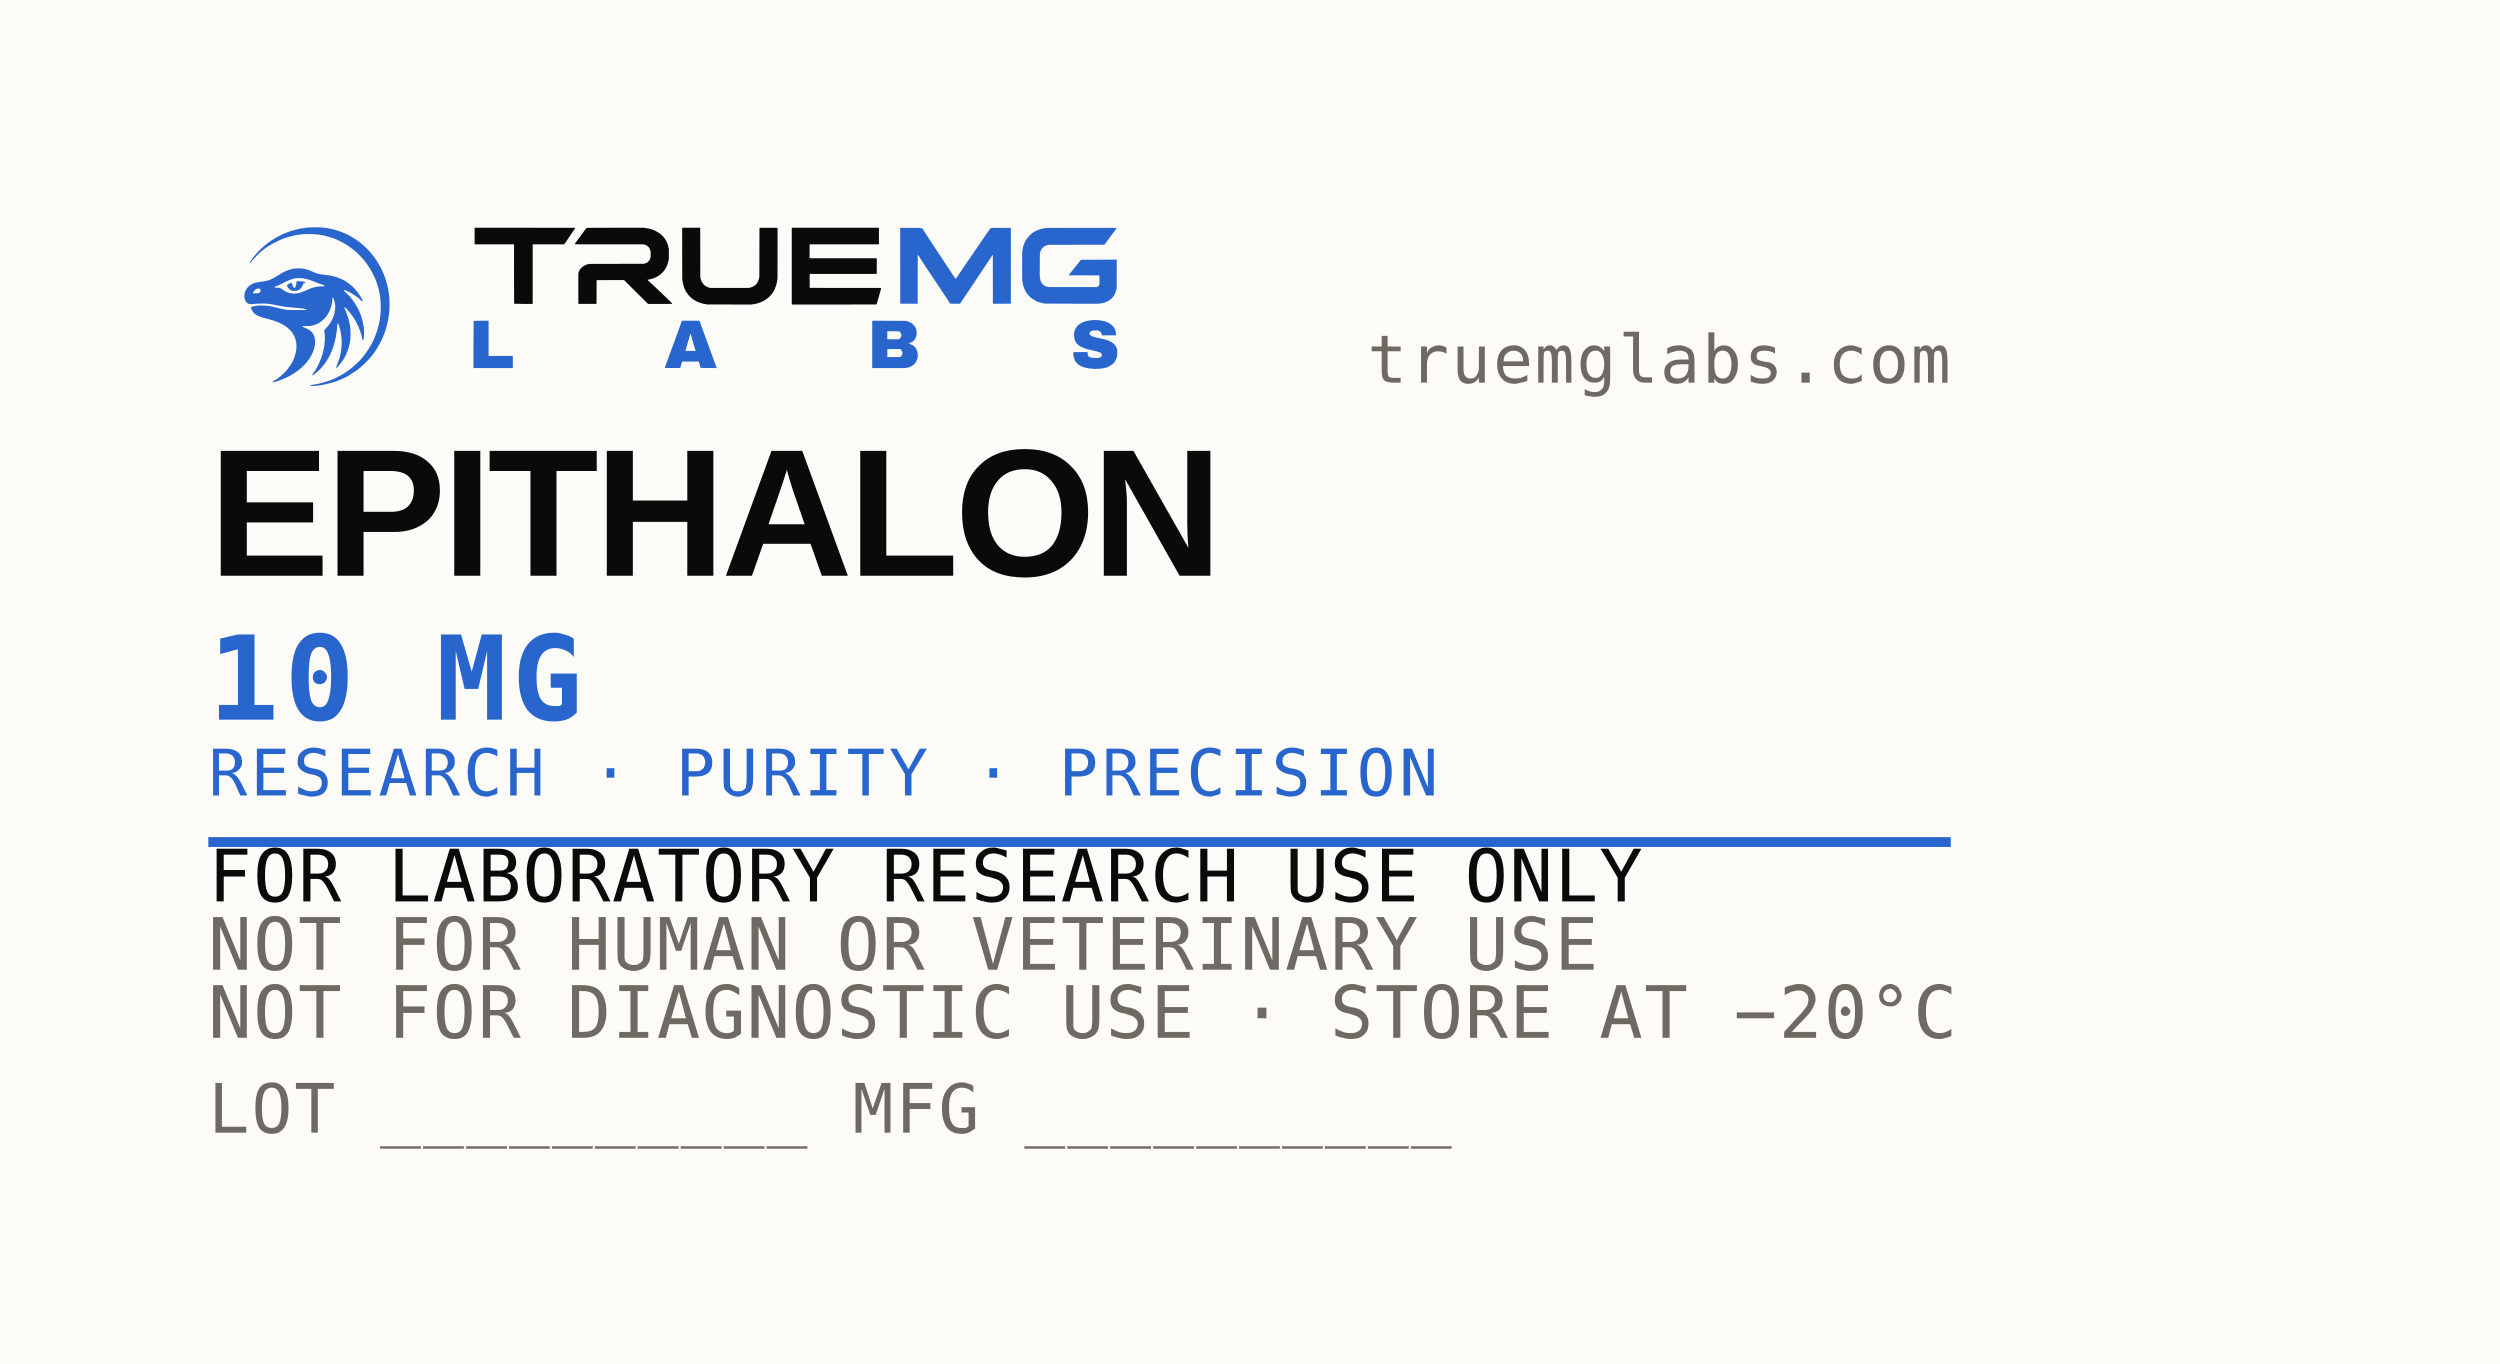
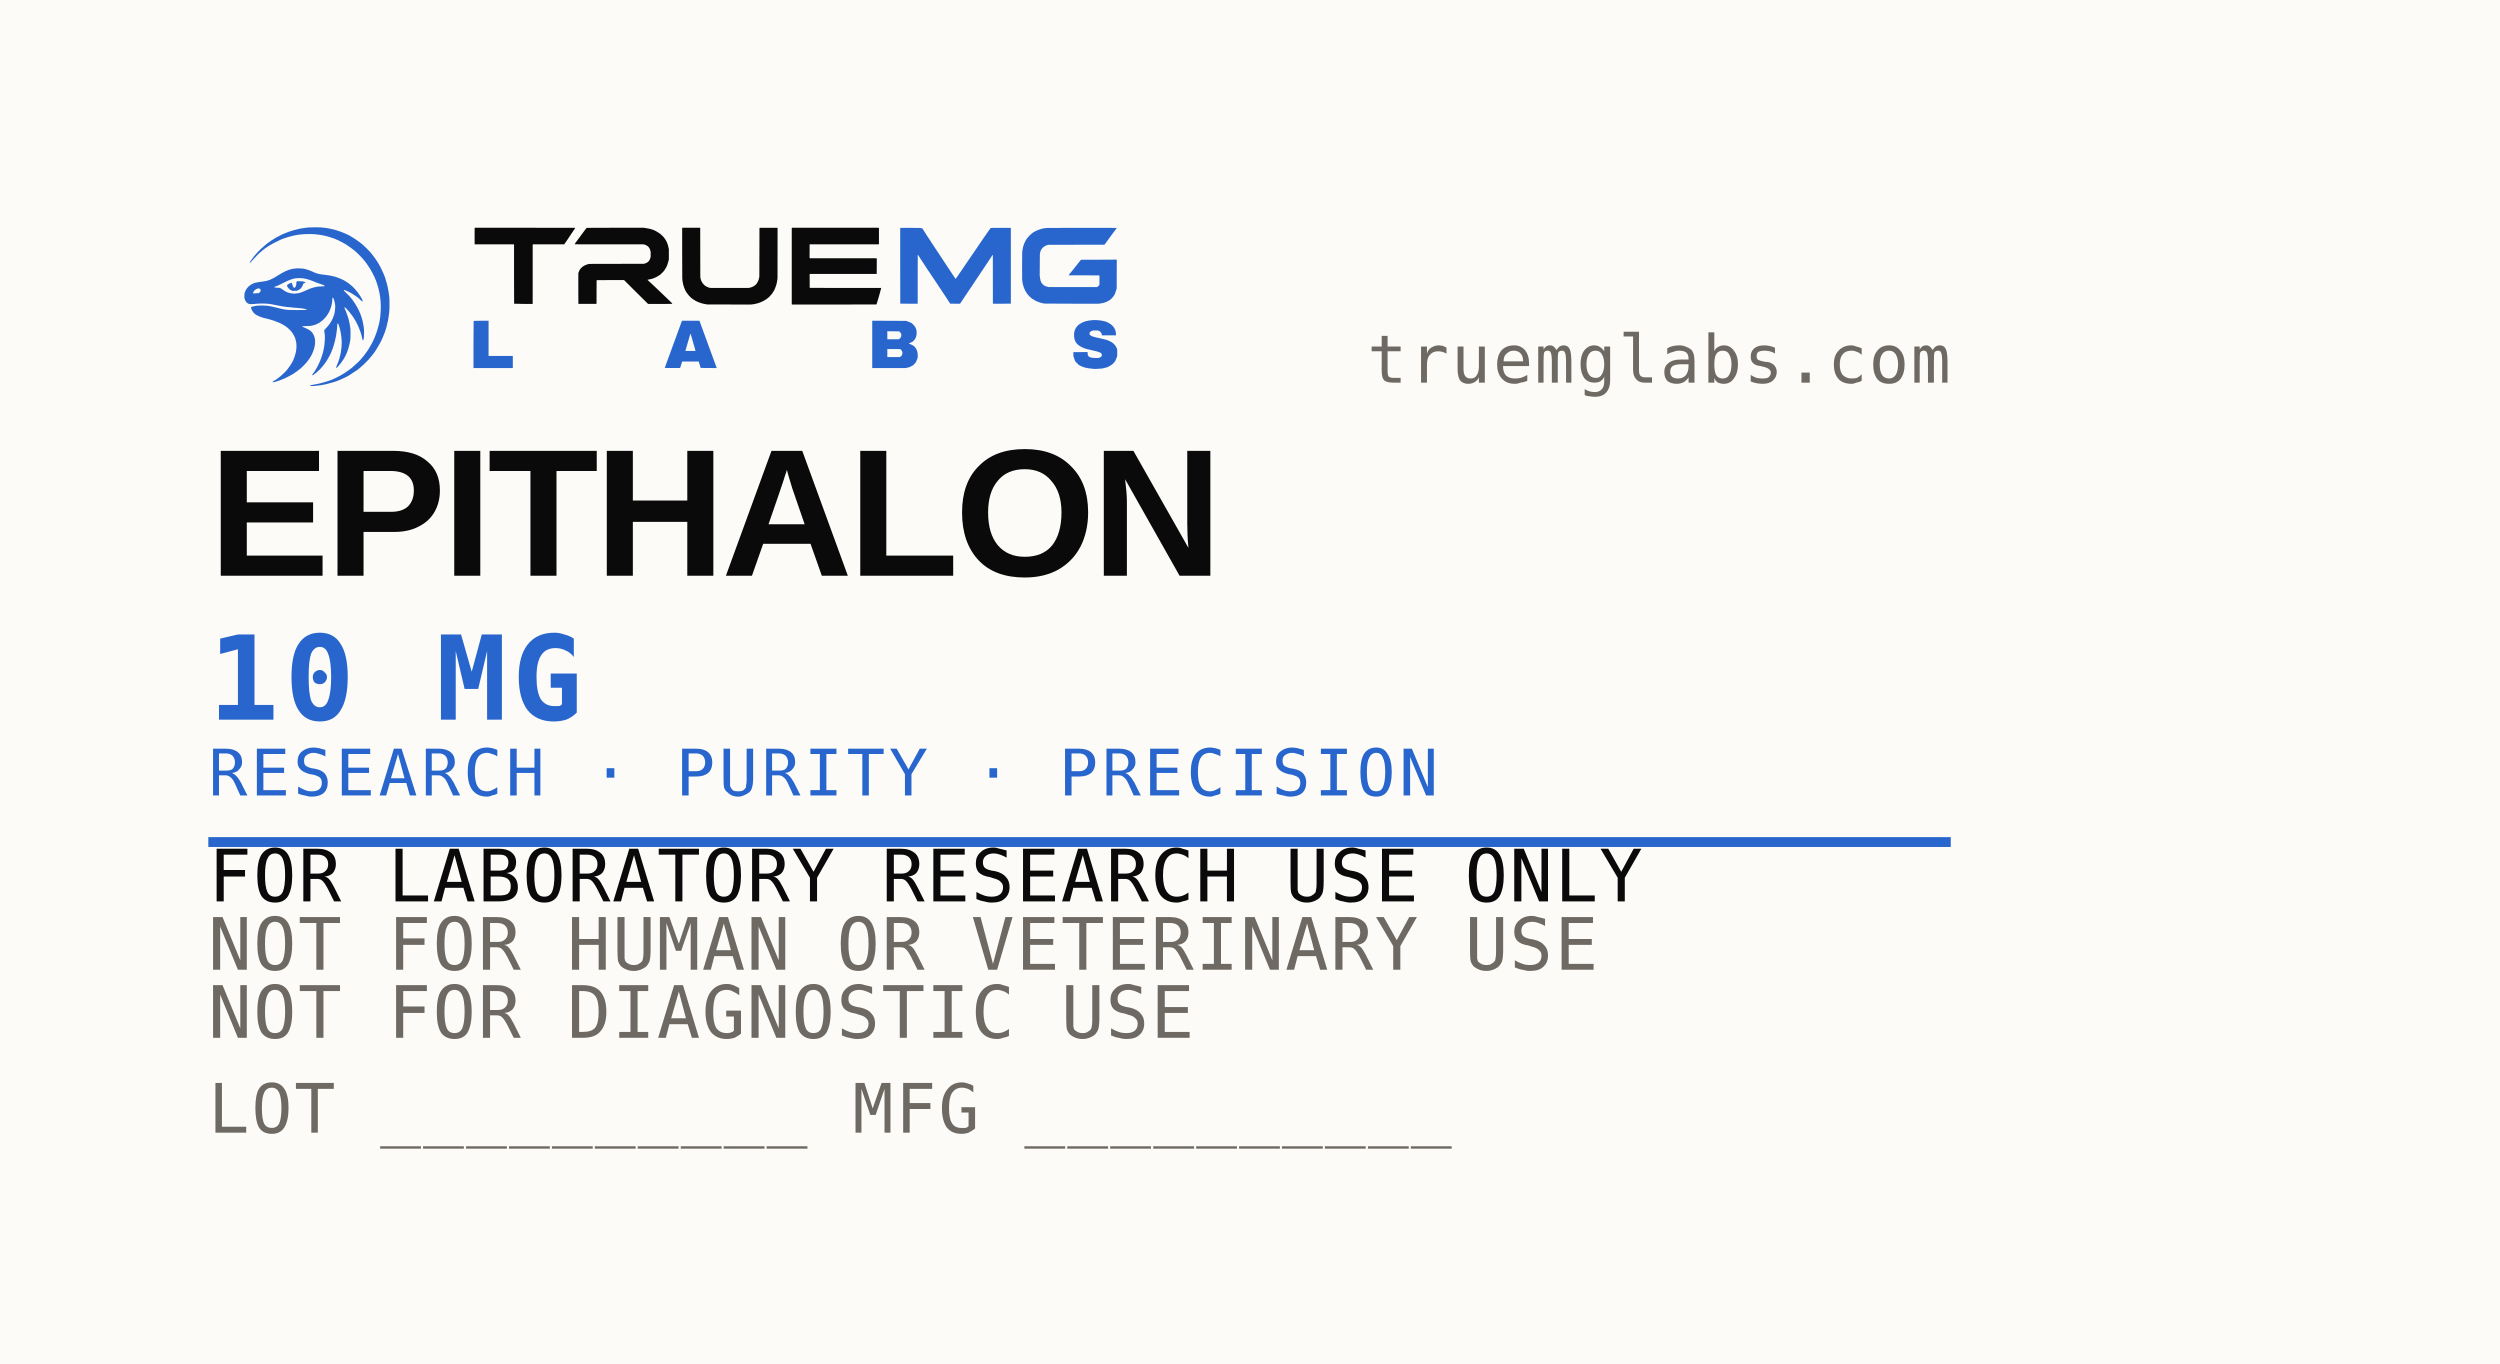
<svg xmlns="http://www.w3.org/2000/svg" width="66.0mm" height="36.0mm" viewBox="0 0 66.0 36.0">
  <rect x="0" y="0" width="66.0" height="36.0" fill="#FCFBF8" />
  <g transform="translate(5.500,5.300) scale(0.0035)">
    <g transform="translate(0,1600) scale(0.025,-0.025)" fill="#2866CD" stroke="none">
      <path d="M30400 55957 c-297 -16 -720 -59 -940 -94 -220 -35 -598 -91 -840 -124 -768 -105 -982 -149 -2060 -419 -187 -47 -520 -130 -740 -184 -821 -204 -2477 -801 -3440 -1242 -528 -241 -1624 -809 -2100 -1086 -590 -345 -2063 -1335 -2434 -1636 -184 -150 -429 -344 -546 -432 -225 -171 -418 -340 -1592 -1400 -171 -154 -354 -346 -408 -427 -53 -81 -151 -178 -217 -217 -65 -39 -332 -323 -591 -631 -260 -307 -536 -632 -615 -722 -79 -90 -204 -252 -278 -361 -74 -110 -192 -263 -262 -340 -114 -126 -263 -343 -696 -1013 -216 -334 -206 -561 14 -319 54 61 220 236 368 390 148 154 351 382 453 506 583 717 1913 2044 2524 2520 187 146 376 305 420 354 124 139 986 773 1403 1033 152 95 430 269 617 387 719 454 2073 1166 2860 1505 308 133 603 269 657 303 136 88 871 359 1323 488 209 60 422 131 472 159 51 28 280 93 509 144 229 52 529 139 668 194 138 54 485 138 771 186 286 48 664 121 840 162 176 41 500 94 720 119 220 24 553 61 740 82 1195 135 2877 157 4140 55 2107 -171 3829 -563 6000 -1368 547 -203 1543 -682 2440 -1172 805 -441 925 -512 1273 -757 172 -121 406 -279 520 -351 314 -199 918 -640 1261 -920 168 -138 414 -333 546 -433 671 -512 2476 -2380 3072 -3178 171 -230 399 -535 507 -678 203 -270 597 -862 1144 -1720 301 -472 1075 -1973 1331 -2582 244 -582 288 -689 440 -1078 157 -402 526 -1548 526 -1634 0 -25 63 -271 139 -546 425 -1525 659 -3281 692 -5200 24 -1413 -143 -3550 -352 -4500 -43 -198 -116 -563 -160 -812 -45 -249 -115 -537 -156 -640 -40 -103 -95 -296 -122 -428 -70 -351 -400 -1420 -556 -1800 -45 -110 -126 -335 -179 -500 -303 -935 -1266 -2951 -1690 -3540 -48 -66 -136 -217 -195 -335 -59 -118 -223 -384 -363 -590 -141 -206 -291 -442 -333 -525 -80 -157 -865 -1223 -1119 -1521 -80 -93 -265 -302 -411 -463 -146 -160 -293 -345 -327 -409 -114 -218 -2195 -2185 -2830 -2676 -482 -373 -1297 -962 -1638 -1185 -187 -123 -392 -257 -455 -299 -933 -620 -1772 -1089 -2765 -1547 -1211 -558 -1273 -583 -2220 -892 -165 -54 -462 -153 -659 -220 -404 -137 -1597 -460 -1841 -499 -88 -14 -268 -60 -400 -101 -132 -42 -497 -113 -811 -159 -315 -46 -711 -117 -880 -159 -170 -41 -410 -95 -534 -119 -231 -46 -397 -133 -347 -183 95 -94 798 -124 1312 -56 165 22 480 57 700 78 872 82 1752 214 2260 340 209 52 470 107 580 122 229 33 1212 293 1670 443 170 56 494 152 720 213 225 62 554 167 730 234 812 310 1131 440 1222 499 54 35 216 108 361 162 314 117 1446 662 1757 846 121 71 355 207 520 301 366 210 1934 1241 2396 1576 184 134 481 371 660 526 178 155 414 350 524 433 303 227 1686 1577 2220 2165 530 584 702 788 1026 1220 124 165 288 365 363 445 76 80 195 237 265 348 69 111 214 324 322 474 107 150 267 390 356 533 591 958 912 1505 1022 1741 70 149 190 374 268 501 77 128 192 355 255 505 63 150 272 615 464 1033 191 418 388 895 437 1060 48 165 128 376 176 469 47 93 114 299 147 457 34 159 105 389 159 511 54 123 134 394 178 603 44 209 133 578 197 820 205 766 368 1607 466 2396 53 420 127 980 164 1244 103 719 104 3773 2 4678 -40 351 -80 651 -89 666 -10 15 -53 304 -97 642 -44 338 -123 794 -176 1014 -53 220 -110 499 -126 620 -35 263 -450 1784 -595 2180 -56 154 -103 326 -103 383 -1 57 -46 192 -102 300 -55 108 -130 296 -165 417 -36 121 -106 301 -157 400 -51 99 -137 297 -190 440 -127 339 -665 1495 -792 1700 -54 88 -134 241 -177 340 -180 415 -1143 1960 -1598 2567 -399 531 -784 1023 -1271 1625 -285 353 -1603 1669 -2131 2128 -215 187 -483 422 -594 522 -112 101 -303 252 -424 337 -121 85 -274 203 -340 262 -268 241 -2259 1538 -2760 1799 -154 81 -352 185 -440 232 -251 134 -937 448 -980 448 -21 0 -151 53 -289 119 -523 248 -1616 649 -2243 823 -194 54 -383 113 -420 133 -38 19 -212 65 -388 103 -176 37 -574 130 -885 205 -311 75 -689 154 -840 175 -151 22 -572 84 -935 139 -363 54 -912 118 -1220 141 -624 46 -2827 46 -3660 -1z" />
      <path d="M26520 43595 c-1503 -101 -2804 -534 -4460 -1485 -714 -409 -983 -571 -1100 -661 -55 -43 -163 -110 -240 -149 -77 -40 -201 -119 -276 -176 -252 -192 -912 -540 -1832 -966 -362 -168 -1371 -434 -1832 -483 -220 -24 -849 -105 -1397 -181 -1084 -151 -1615 -302 -2108 -598 -124 -75 -244 -136 -267 -136 -23 0 -123 -62 -222 -138 -99 -75 -243 -170 -319 -210 -194 -101 -835 -791 -958 -1032 -57 -110 -148 -261 -204 -335 -55 -74 -113 -191 -127 -260 -15 -69 -77 -242 -139 -385 -93 -215 -119 -350 -150 -780 -62 -878 26 -1314 388 -1935 234 -401 636 -717 1052 -828 273 -73 1001 -73 1501 0 1439 208 4011 182 5050 -52 99 -22 459 -87 800 -145 341 -57 728 -138 860 -179 132 -41 510 -114 840 -162 330 -47 780 -129 1000 -181 220 -51 607 -113 860 -136 253 -24 865 -80 1360 -124 495 -45 981 -98 1080 -118 99 -20 306 -37 460 -38 354 -3 1780 -140 2269 -220 561 -91 1231 -246 1282 -297 107 -107 -50 -145 -708 -168 -1005 -37 -4364 -9 -5019 41 -919 71 -2277 343 -3524 706 -295 86 -642 164 -1920 435 -801 170 -2892 235 -3833 119 -689 -85 -1433 -246 -1627 -352 -142 -77 -161 -105 -172 -254 -7 -100 14 -219 54 -296 36 -70 115 -247 175 -392 132 -321 525 -849 832 -1119 668 -585 2172 -1205 3551 -1464 184 -34 412 -90 507 -124 95 -34 263 -78 373 -99 481 -89 2334 -717 2607 -883 70 -43 250 -120 400 -172 244 -83 464 -195 1313 -665 764 -423 1614 -1125 2248 -1858 531 -613 1106 -1620 1268 -2220 39 -143 124 -429 189 -636 240 -761 257 -2233 37 -3317 -217 -1075 -632 -2255 -1116 -3173 -229 -434 -819 -1321 -1340 -2014 -1001 -1331 -3082 -3113 -4317 -3698 -201 -95 -291 -207 -251 -311 40 -104 505 -42 935 126 201 79 390 143 420 143 30 0 161 38 291 85 130 47 425 153 656 235 1057 378 1752 700 3120 1446 773 421 1073 619 2200 1450 708 522 898 688 1617 1407 888 889 1167 1215 1709 1992 459 658 952 1543 1074 1925 28 88 87 232 131 320 162 320 426 1184 487 1588 34 226 81 482 105 568 24 86 47 446 51 800 5 574 -6 700 -108 1164 -196 892 -591 1610 -1163 2111 -348 305 -1330 854 -1763 986 -288 88 -828 392 -822 463 7 83 242 104 886 80 867 -32 1816 58 2336 222 198 62 469 141 603 175 749 190 2014 1010 2759 1788 834 871 1481 1889 1872 2948 371 1003 586 2015 587 2767 0 510 43 700 159 700 169 0 460 -829 623 -1780 l107 -620 -22 -660 c-20 -592 -86 -1119 -231 -1831 -41 -202 -387 -1161 -474 -1316 -22 -40 -93 -192 -157 -337 -367 -838 -1079 -1848 -1882 -2673 -599 -615 -608 -633 -509 -1135 146 -744 192 -1447 147 -2272 -48 -871 -109 -1582 -139 -1632 -12 -18 -67 -361 -124 -762 -56 -401 -146 -867 -198 -1036 -53 -168 -107 -378 -122 -466 -14 -88 -78 -322 -141 -520 -64 -198 -160 -504 -214 -680 -152 -499 -411 -1216 -459 -1274 -24 -29 -90 -177 -147 -329 -57 -152 -145 -349 -195 -437 -51 -88 -122 -250 -158 -360 -36 -110 -119 -281 -185 -380 -66 -99 -120 -197 -120 -218 0 -20 -72 -160 -160 -310 -88 -149 -235 -402 -327 -562 -315 -549 -487 -810 -761 -1157 -516 -654 -501 -911 32 -556 404 269 1699 1403 2036 1782 132 149 367 412 523 584 778 860 1696 2237 2305 3457 131 264 289 579 351 700 62 121 141 322 177 448 36 125 128 358 204 519 77 160 140 315 140 345 0 29 52 183 115 341 392 980 975 3467 1107 4727 32 308 86 767 118 1020 33 253 61 649 62 880 5 962 253 961 558 -3 94 -296 211 -735 261 -977 49 -242 135 -611 191 -820 55 -209 121 -587 145 -840 25 -253 62 -559 82 -680 172 -1013 156 -2619 -38 -3940 -42 -286 -88 -619 -102 -740 -14 -121 -76 -427 -137 -680 -61 -253 -150 -622 -197 -820 -127 -538 -590 -1900 -721 -2122 -39 -66 -146 -312 -238 -546 -153 -393 -176 -552 -79 -552 54 0 393 237 393 275 0 17 149 195 331 395 955 1050 1835 2420 2383 3710 337 792 716 1965 832 2574 36 190 109 535 161 766 162 707 225 1653 199 3000 -22 1204 -30 1285 -245 2420 -174 915 -259 1298 -325 1453 -34 81 -78 246 -98 366 -20 121 -90 346 -154 500 -65 155 -172 452 -238 661 -219 697 -371 1096 -590 1549 -225 468 -255 587 -158 625 60 23 542 -311 542 -375 0 -18 167 -210 371 -426 204 -216 424 -465 490 -553 65 -88 227 -295 361 -460 806 -1000 1475 -2061 2055 -3260 159 -330 307 -633 329 -674 87 -161 473 -1149 536 -1371 37 -129 117 -352 179 -495 130 -300 330 -1063 443 -1694 78 -431 162 -666 238 -666 74 0 192 250 233 495 136 809 151 2549 29 3405 -164 1155 -478 2567 -677 3046 -53 129 -120 333 -147 454 -28 121 -91 301 -140 400 -49 99 -112 252 -139 340 -263 842 -1447 2937 -2313 4092 -647 863 -1321 1593 -2113 2292 -380 335 -559 564 -507 649 35 57 368 -4 513 -94 72 -44 234 -116 359 -159 125 -43 285 -113 354 -156 69 -43 225 -117 346 -164 193 -76 779 -416 1600 -929 143 -89 368 -246 500 -349 132 -103 324 -236 427 -295 103 -59 226 -156 273 -217 47 -60 209 -209 361 -330 151 -121 341 -298 423 -393 147 -172 412 -367 500 -367 65 0 11 374 -86 593 -41 95 -200 374 -352 620 -152 246 -308 510 -346 587 -75 150 -584 868 -818 1153 -619 756 -1136 1324 -1463 1607 -910 786 -1306 1090 -1806 1385 -172 102 -385 235 -473 295 -208 143 -717 397 -1153 577 -191 79 -504 209 -697 289 -192 80 -485 187 -650 238 -165 50 -453 139 -640 196 -545 168 -1843 407 -2580 476 -374 34 -869 97 -1100 139 -231 41 -582 94 -780 116 -361 41 -1191 293 -1520 460 -595 303 -1597 706 -2220 892 -828 248 -1011 292 -1227 295 -114 1 -339 19 -500 39 -451 57 -1085 72 -1593 38z m1750 -2955 c603 -47 1755 -303 2219 -493 182 -75 385 -148 451 -164 66 -15 237 -80 380 -143 809 -358 2387 -945 3079 -1146 331 -96 539 -198 665 -324 l62 -61 -65 -65 c-53 -53 -213 -68 -952 -89 -973 -28 -1196 -54 -1970 -230 -915 -207 -1807 -533 -2759 -1007 -349 -173 -1455 -617 -1800 -722 -198 -60 -1095 -189 -1477 -212 -768 -46 -2093 236 -2671 568 -510 292 -675 400 -952 621 -165 132 -444 309 -620 393 l-320 152 -722 36 c-406 19 -761 55 -810 82 -106 56 -115 157 -18 191 39 13 178 68 310 123 132 55 384 151 560 213 176 62 653 285 1060 495 407 211 947 483 1200 605 253 122 559 273 680 335 121 62 328 144 460 181 132 37 313 110 402 161 90 52 307 131 483 176 176 45 382 108 458 139 375 156 1784 254 2667 185z m-12741 -3188 c84 -49 157 -141 206 -259 153 -369 -11 -726 -452 -985 l-183 -108 -600 0 c-407 0 -628 -16 -687 -50 -118 -67 -232 -63 -294 11 -172 208 461 1091 900 1255 118 44 284 119 368 165 187 103 540 89 742 -29z" />
      <path d="M26687 39620 l-119 -100 -18 -470 c-17 -409 -36 -512 -147 -790 -197 -494 -466 -674 -672 -450 -159 174 -361 642 -408 950 -51 326 -114 458 -237 490 -131 34 -1056 -420 -1251 -615 -316 -316 318 -1235 1125 -1629 l379 -186 681 3 680 2 425 205 c315 151 495 269 691 452 333 312 649 831 725 1190 68 324 93 351 426 450 314 94 364 159 230 301 -178 190 -840 297 -1832 297 l-559 0 -119 -100z" />
    </g>
  </g>
  <g transform="translate(12.500,6.000) scale(0.003017)">
    <g transform="translate(0,681) scale(0.025,-0.025)" stroke="none">
      <g fill="#0A0A0B">
        <path d="M465 27020 l-58 -59 -15 -2770 c-8 -1524 0 -2802 18 -2841 l33 -70 6816 0 6815 0 61 -61 61 -61 -3 -10322 c-2 -5867 12 -10336 32 -10355 19 -18 1457 -45 3195 -61 l3160 -28 70 77 70 78 0 10325 0 10325 77 42 78 41 5439 0 5440 0 86 110 c125 160 843 1198 1065 1538 295 455 724 1099 1709 2569 l910 1356 -12 104 -12 103 -17488 9 -17488 9 -59 -58z" />
        <path d="M39653 27037 c-49 -18 -221 -200 -384 -405 -458 -576 -1855 -2468 -2161 -2925 -179 -268 -743 -1037 -1416 -1929 -166 -221 -278 -407 -266 -440 l22 -57 12086 -12 12086 -12 278 -88 c640 -203 1152 -536 1485 -965 307 -395 445 -712 569 -1304 l66 -320 0 -800 0 -800 -66 -300 c-181 -812 -569 -1408 -1152 -1768 -273 -168 -352 -202 -789 -341 l-351 -111 -9580 -21 -9580 -22 -300 -72 c-898 -215 -1753 -647 -2317 -1169 -555 -514 -833 -960 -1109 -1776 l-74 -220 -9 -5315 c-6 -2923 5 -5341 24 -5374 l33 -60 3113 -1 3113 0 48 65 47 66 6 4063 c3 2235 15 4080 27 4100 13 21 2011 36 4813 36 l4790 0 4138 -4134 c2275 -2274 4176 -4155 4224 -4180 l88 -46 3836 0 c2110 0 4003 12 4207 26 l369 26 19 50 c22 57 -449 537 -1427 1453 -693 648 -3219 3069 -3680 3525 -144 143 -513 492 -821 776 -307 284 -765 716 -1018 960 -460 444 -678 647 -1334 1239 l-350 316 13 64 12 65 180 30 c98 16 287 47 419 68 1108 179 2211 624 3280 1324 l560 366 620 626 620 626 263 400 c457 695 732 1203 890 1648 218 612 370 1114 408 1352 14 88 56 250 92 360 l67 200 0 1860 0 1860 -67 280 c-37 154 -105 451 -152 660 -425 1916 -1544 3522 -3281 4711 -1373 939 -2719 1447 -4380 1652 -176 22 -437 66 -580 99 l-260 59 -9960 -6 c-5478 -3 -9999 -20 -10047 -38z" />
        <path d="M73081 27003 l-41 -78 3 -8632 c2 -4748 18 -8831 36 -9073 101 -1383 432 -2698 970 -3860 66 -143 137 -296 156 -340 20 -44 107 -188 194 -320 88 -132 189 -294 225 -360 209 -379 985 -1283 1459 -1702 967 -852 2219 -1538 3517 -1926 650 -194 1101 -302 1480 -354 165 -23 381 -62 480 -87 l180 -46 7678 -14 7679 -14 341 41 c875 105 996 127 1782 328 1078 274 2363 850 3164 1418 90 64 252 177 360 252 187 130 549 429 780 644 172 160 902 995 1009 1154 55 80 204 315 333 521 129 206 275 440 325 520 50 80 106 181 125 225 20 44 83 188 142 320 184 414 294 707 421 1120 67 220 148 481 179 580 32 99 77 306 101 460 24 154 62 337 84 406 22 69 70 384 107 700 l66 574 11 8700 12 8700 -51 100 -50 100 -3067 0 -3067 0 -52 -52 -52 -52 -24 -8508 -24 -8508 -44 -260 c-110 -664 -270 -1122 -588 -1684 -416 -734 -817 -1122 -1520 -1473 -547 -273 -643 -308 -1159 -424 l-449 -100 -6776 10 -6776 11 -200 71 c-110 39 -290 99 -400 133 -249 78 -763 334 -1012 503 -573 388 -1285 1345 -1482 1993 -23 77 -72 239 -109 360 -36 121 -85 364 -108 540 l-41 320 -14 8515 -13 8515 -45 55 -46 55 -3073 0 -3074 0 -42 -77z" />
        <path d="M111470 27037 l-70 -41 0 -13357 0 -13356 77 -42 78 -41 14699 0 c8085 0 14727 11 14761 23 73 29 147 254 589 1797 45 154 107 361 140 460 63 190 147 481 240 830 105 394 171 630 288 1030 333 1138 450 1584 428 1620 l-25 40 -12447 1 c-6847 0 -12469 14 -12496 31 l-47 30 -13 2367 -12 2367 52 52 52 52 11644 8 11643 7 44 44 44 44 13 2601 14 2601 -64 97 -64 98 -11636 0 -11636 0 -65 65 -65 65 9 2319 10 2320 55 55 56 56 12035 0 12036 0 42 77 41 78 0 2733 0 2734 -61 88 -61 87 -15129 1 -15129 0 -70 -41z" />
      </g>
      <g fill="#2866CD">
        <path d="M149428 26991 l-69 -51 0 -13193 c0 -7256 10 -13210 23 -13230 14 -22 1228 -37 3012 -37 l2990 0 48 48 48 48 0 8485 c0 4667 11 8496 24 8510 51 51 137 -27 250 -225 101 -177 300 -490 866 -1360 66 -102 354 -541 640 -976 286 -435 601 -923 700 -1084 99 -162 321 -503 493 -760 172 -256 505 -753 740 -1103 235 -350 445 -663 467 -695 22 -31 510 -762 1084 -1623 574 -861 1170 -1754 1324 -1985 154 -231 405 -609 558 -840 153 -231 503 -754 776 -1163 274 -408 516 -772 538 -808 22 -36 195 -296 384 -577 189 -282 556 -836 816 -1232 1081 -1646 1205 -1838 1541 -2380 75 -121 155 -233 178 -249 22 -17 800 -30 1727 -30 l1686 -1 119 135 c65 75 217 295 338 490 237 384 977 1507 1354 2055 228 331 2457 3644 2617 3889 44 67 699 1051 1456 2187 757 1135 1423 2135 1480 2222 180 274 1884 2825 1961 2936 156 223 1269 1899 1393 2098 72 114 250 393 396 620 l265 412 64 -13 65 -12 10 -8456 10 -8455 45 -54 45 -54 3045 1 c1675 0 3068 15 3097 33 l52 33 3 9997 c2 5498 1 11430 -2 13183 l-5 3187 -64 64 -64 64 -3106 -3 -3106 -4 -378 -57 -379 -56 -90 -91 c-86 -86 -510 -688 -1208 -1715 -174 -255 -384 -561 -468 -680 -84 -119 -276 -396 -427 -616 -151 -220 -458 -665 -682 -990 -1061 -1535 -1504 -2184 -2993 -4392 -102 -151 -291 -424 -420 -606 -395 -558 -1826 -2658 -2692 -3952 -243 -363 -534 -795 -646 -960 -362 -533 -933 -1370 -1216 -1780 -151 -220 -481 -706 -734 -1080 -645 -958 -666 -976 -803 -710 -42 83 -173 285 -290 450 -117 165 -304 439 -414 609 -110 170 -319 485 -464 700 -262 388 -699 1050 -1710 2591 -288 440 -580 881 -649 980 -69 99 -254 378 -411 620 -158 242 -361 548 -451 680 -281 410 -2516 3790 -2639 3990 -64 104 -235 365 -380 580 -145 214 -333 498 -417 630 -84 132 -354 546 -599 920 -245 374 -615 940 -823 1259 -207 318 -435 660 -505 760 -71 99 -211 316 -313 481 -101 165 -291 462 -420 660 -130 198 -296 457 -368 575 -72 117 -167 271 -211 341 -44 69 -139 228 -212 352 -169 288 -192 306 -474 358 -129 23 -333 61 -454 84 l-220 41 -3341 16 -3341 15 -70 -51z" />
        <path d="M200748 27015 c-12 -12 -199 -36 -415 -54 -432 -34 -1041 -135 -1353 -224 -1056 -300 -1666 -529 -2360 -890 -1428 -741 -2792 -2118 -3512 -3547 -409 -812 -663 -1509 -787 -2160 -25 -132 -70 -357 -100 -500 -79 -379 -135 -742 -162 -1060 -43 -494 -55 -9253 -14 -9700 56 -610 149 -1204 259 -1660 102 -419 325 -1132 377 -1200 16 -22 80 -166 140 -320 130 -331 384 -846 530 -1076 305 -481 394 -610 605 -874 491 -615 1084 -1182 1642 -1570 290 -202 1442 -860 1505 -860 28 0 101 -26 164 -59 200 -104 621 -251 1093 -383 253 -70 546 -153 651 -184 105 -31 330 -75 500 -97 170 -23 390 -53 489 -68 99 -14 4347 -33 9440 -40 l9260 -14 540 64 c656 78 1322 222 1791 386 457 161 1227 540 1629 803 397 259 1101 959 1378 1369 420 622 746 1395 972 2303 l125 500 14 4945 15 4946 -71 71 -71 71 -1581 -27 c-870 -14 -3652 -26 -6184 -26 l-4603 0 -358 -430 c-730 -878 -909 -1102 -1673 -2099 -240 -314 -558 -715 -706 -891 -148 -176 -383 -466 -523 -644 -337 -431 -699 -871 -887 -1081 -88 -98 -148 -202 -140 -243 l14 -72 5305 -10 5304 -10 53 -64 53 -63 2 -1507 2 -1506 -91 -224 c-110 -274 -304 -474 -603 -623 l-226 -113 -8400 4 -8400 4 -320 70 c-469 102 -882 246 -1179 409 l-261 145 -360 364 -361 364 -139 260 c-255 475 -361 834 -439 1480 -25 209 -65 499 -88 643 l-43 264 25 3744 25 3744 40 105 c22 58 40 190 41 293 1 337 223 944 505 1380 483 748 1297 1294 2194 1474 l240 48 9794 23 9795 22 117 140 c64 77 166 212 225 299 139 203 491 691 749 1038 529 712 1029 1396 1202 1646 106 153 235 331 287 397 354 447 648 839 1069 1427 120 168 302 408 403 532 l184 226 -13 87 -12 88 -12145 8 c-6680 5 -12155 -1 -12167 -13z" />
      </g>
    </g>
    <g transform="translate(0,811.8) scale(2.00071)">
      <g transform="translate(0,214) scale(0.025,-0.025)" fill="#2866CD" stroke="none">
        <path d="M108180 8534 c-883 -105 -1223 -191 -1720 -433 -723 -354 -1137 -832 -1320 -1524 l-62 -237 -3 -388 c-4 -854 255 -1416 851 -1840 580 -413 916 -536 2354 -856 1425 -317 1640 -428 1640 -841 l0 -141 -113 -114 -114 -113 -214 -63 -214 -64 -425 0 c-504 0 -844 55 -1052 172 l-152 85 -83 134 -83 134 -20 258 -21 258 -1245 -10 -1244 -11 9 -334 9 -334 66 -266 c36 -146 121 -374 189 -506 l125 -240 281 -282 281 -281 281 -146 c560 -291 1154 -435 2099 -509 l500 -39 606 38 606 39 461 117 462 116 312 163 c696 362 1073 805 1299 1525 l94 299 -2 560 -2 560 -94 240 c-217 556 -654 973 -1318 1259 -413 178 -717 261 -1834 501 -954 205 -1224 295 -1434 476 l-146 126 -4 173 -5 172 146 134 147 134 173 52 173 51 400 1 400 1 151 -53 c299 -106 549 -418 549 -685 l0 -122 1240 0 1240 0 0 232 c0 429 -157 880 -432 1244 -232 306 -531 541 -948 745 l-360 176 -388 100 c-588 151 -1538 223 -2092 157z" />
        <path d="M27 8413 c-15 -14 -27 -1877 -27 -4140 l0 -4113 3440 0 3440 0 0 1060 0 1060 -2120 0 -2120 0 0 3080 0 3080 -1293 0 c-712 0 -1306 -12 -1320 -27z" />
        <path d="M36449 8370 c-16 -38 -696 -1897 -1510 -4130 l-1482 -4060 1338 -11 c735 -5 1345 -2 1355 8 10 10 94 267 186 571 l167 552 1453 0 1453 0 166 -560 166 -560 1408 -11 1408 -10 -54 150 c-226 634 -2882 7899 -2925 8001 l-54 130 -1523 0 -1524 0 -28 -70z m1733 -2892 c92 -340 278 -981 413 -1425 135 -444 245 -826 245 -850 l0 -43 -880 0 -880 0 0 35 c0 20 118 428 261 908 144 480 325 1099 402 1375 77 276 150 534 162 574 12 40 41 66 65 58 l43 -14 169 -618z" />
        <path d="M69760 4303 l0 -4143 2902 0 2901 0 309 62 308 62 334 158 333 158 252 251 251 252 125 248 c69 137 153 351 185 477 l60 229 -1 321 c-1 601 -160 1085 -470 1430 -201 224 -556 447 -848 535 -133 40 -241 82 -241 95 0 12 146 91 325 175 l324 152 189 177 c231 216 381 483 460 821 l61 257 0 322 1 321 -62 239 c-83 323 -270 621 -559 892 l-241 226 -260 128 c-143 71 -368 160 -499 198 l-239 69 -2950 15 -2950 15 0 -4142z m4807 2197 c59 -44 145 -145 190 -225 l83 -146 0 -196 0 -196 -90 -178 -90 -178 -136 -91 -136 -90 -994 0 -994 0 0 702 0 702 1030 -12 1030 -12 107 -80z m151 -3079 c149 -77 276 -287 306 -506 l24 -176 -47 -179 c-53 -196 -161 -336 -329 -424 l-108 -56 -1082 0 -1082 0 0 700 0 700 1102 0 1102 0 114 -59z" />
      </g>
    </g>
  </g>
  <text x="51.50" y="10.10" text-anchor="end" font-family="IBM Plex Mono, SF Mono, Menlo, monospace" font-size="1.75" letter-spacing="0.05" fill="#6E6A63">truemglabs.com</text>
  <text x="5.5" y="15.20" font-family="Archivo Black, Archivo, Helvetica Neue, Arial, sans-serif" font-weight="900" font-size="4.80" letter-spacing="-0.12" fill="#0A0A0B">EPITHALON</text>
  <text x="5.5" y="19.00" font-family="IBM Plex Mono, SF Mono, Menlo, monospace" font-weight="600" font-size="3.10" letter-spacing="0.14" fill="#2866CD">10 MG</text>
  <text x="5.5" y="21.00" font-family="IBM Plex Mono, SF Mono, Menlo, monospace" font-size="1.7" letter-spacing="0.1" fill="#2866CD">RESEARCH · PURITY · PRECISION</text>
  <rect x="5.5" y="22.10" width="46.00" height="0.26" fill="#2866CD" />
  <text x="5.5" y="23.80" font-family="IBM Plex Mono, SF Mono, Menlo, monospace" font-size="1.90" letter-spacing="0.04" fill="#0A0A0B">FOR LABORATORY RESEARCH USE ONLY</text>
  <text x="5.5" y="25.60" font-family="IBM Plex Mono, SF Mono, Menlo, monospace" font-size="1.90" letter-spacing="0.04" fill="#6E6A63">NOT FOR HUMAN OR VETERINARY USE</text>
-   <text x="5.5" y="27.40" font-family="IBM Plex Mono, SF Mono, Menlo, monospace" font-size="1.90" letter-spacing="0.04" fill="#6E6A63">NOT FOR DIAGNOSTIC USE · STORE AT −20°C</text>
+   <text x="5.5" y="27.40" font-family="IBM Plex Mono, SF Mono, Menlo, monospace" font-size="1.90" letter-spacing="0.04" fill="#6E6A63">NOT FOR DIAGNOSTIC USE</text>
  <text x="5.5" y="29.90" font-family="IBM Plex Mono, SF Mono, Menlo, monospace" font-size="1.80" letter-spacing="0.05" fill="#6E6A63">LOT __________   MFG __________</text>
</svg>
